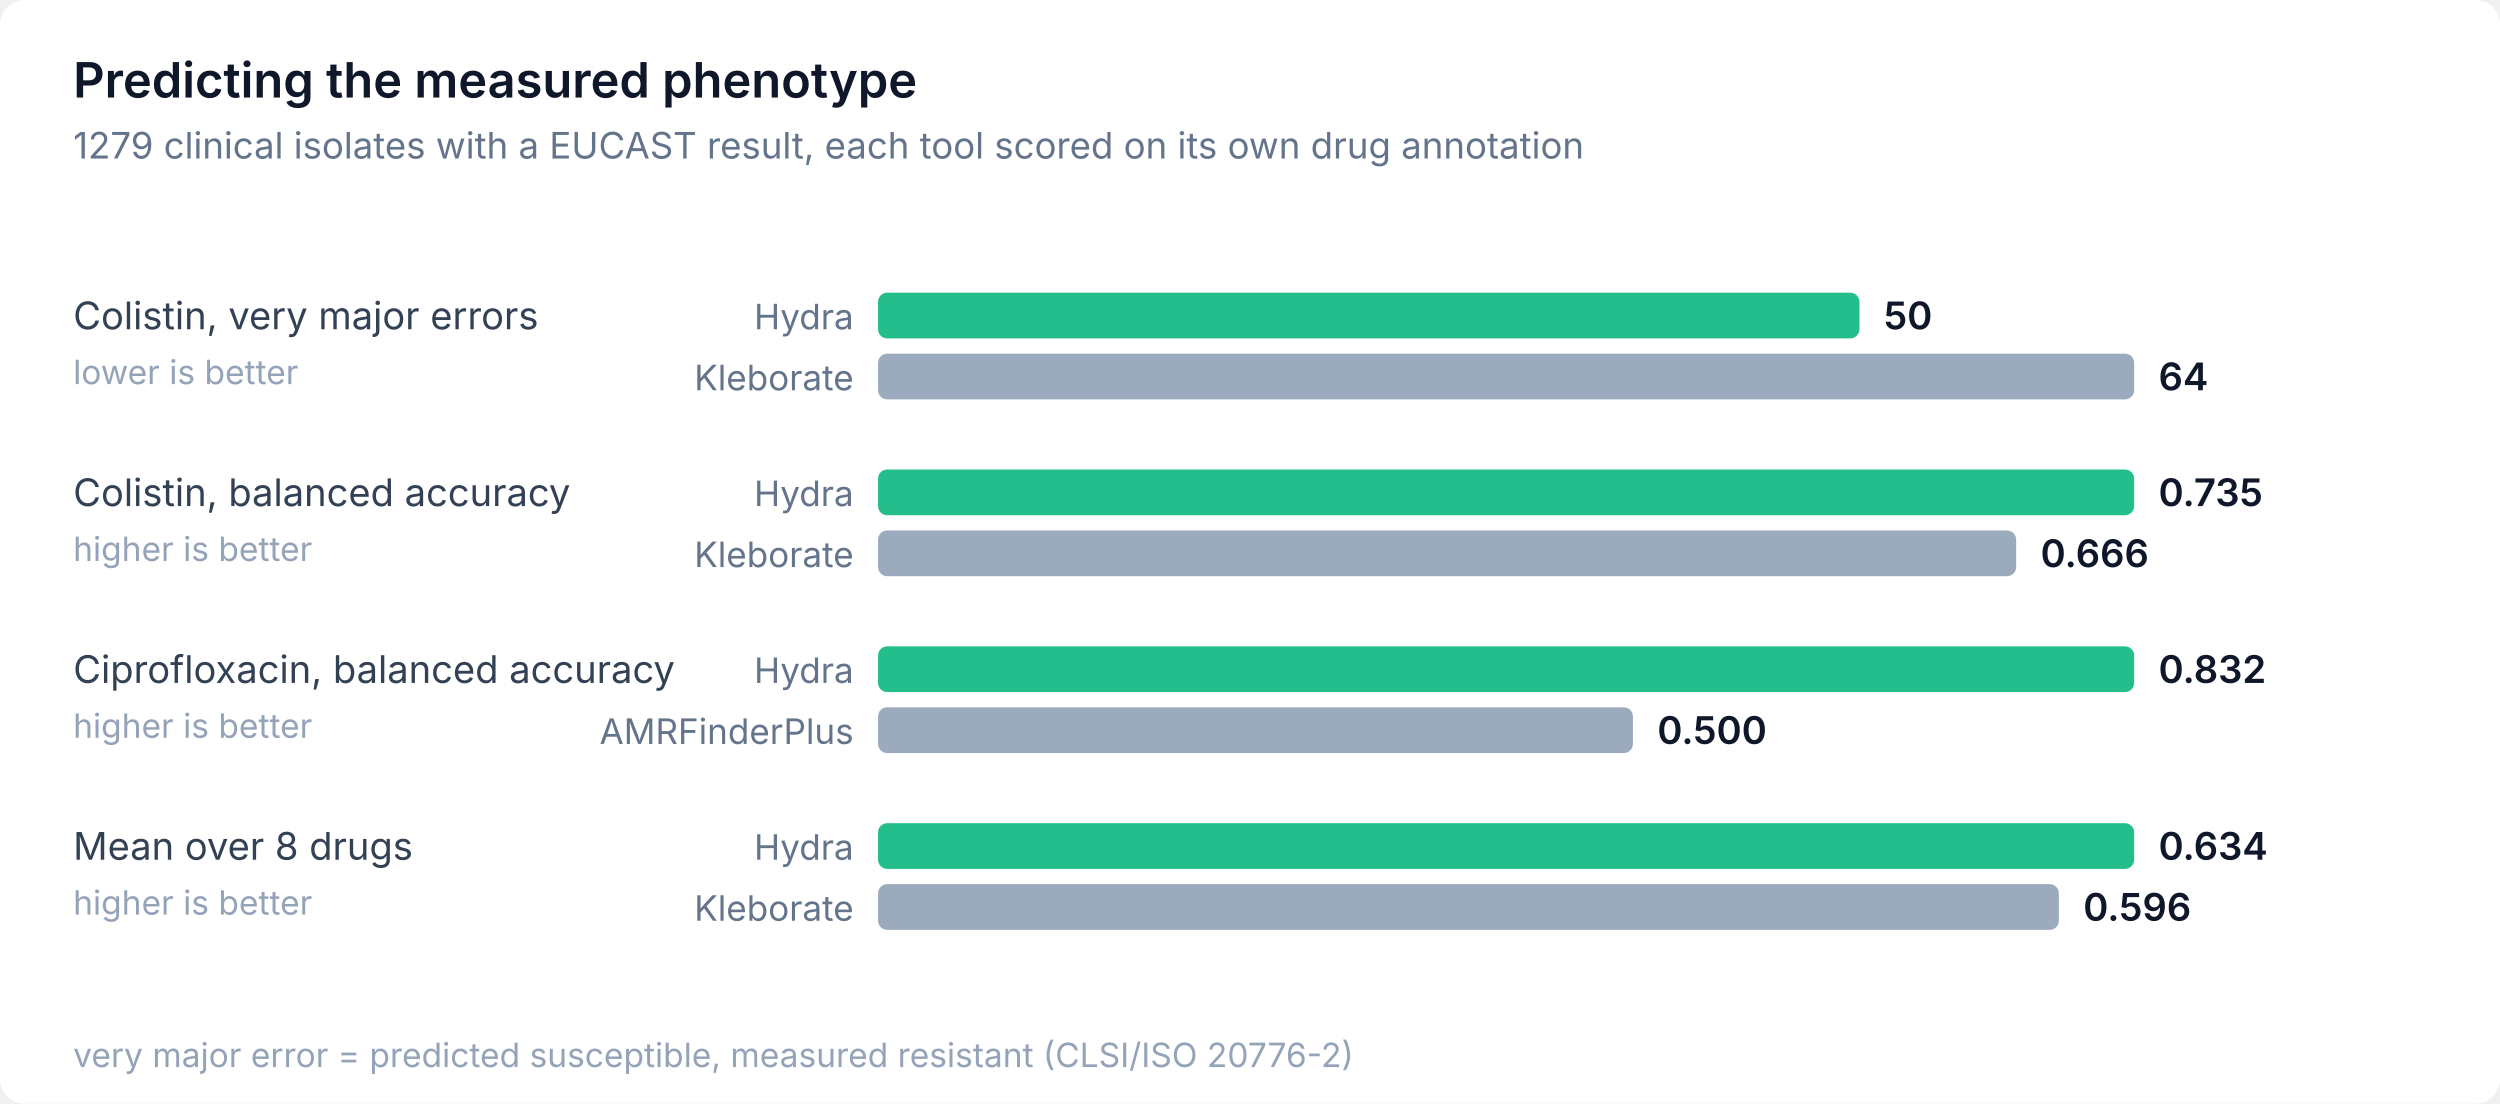
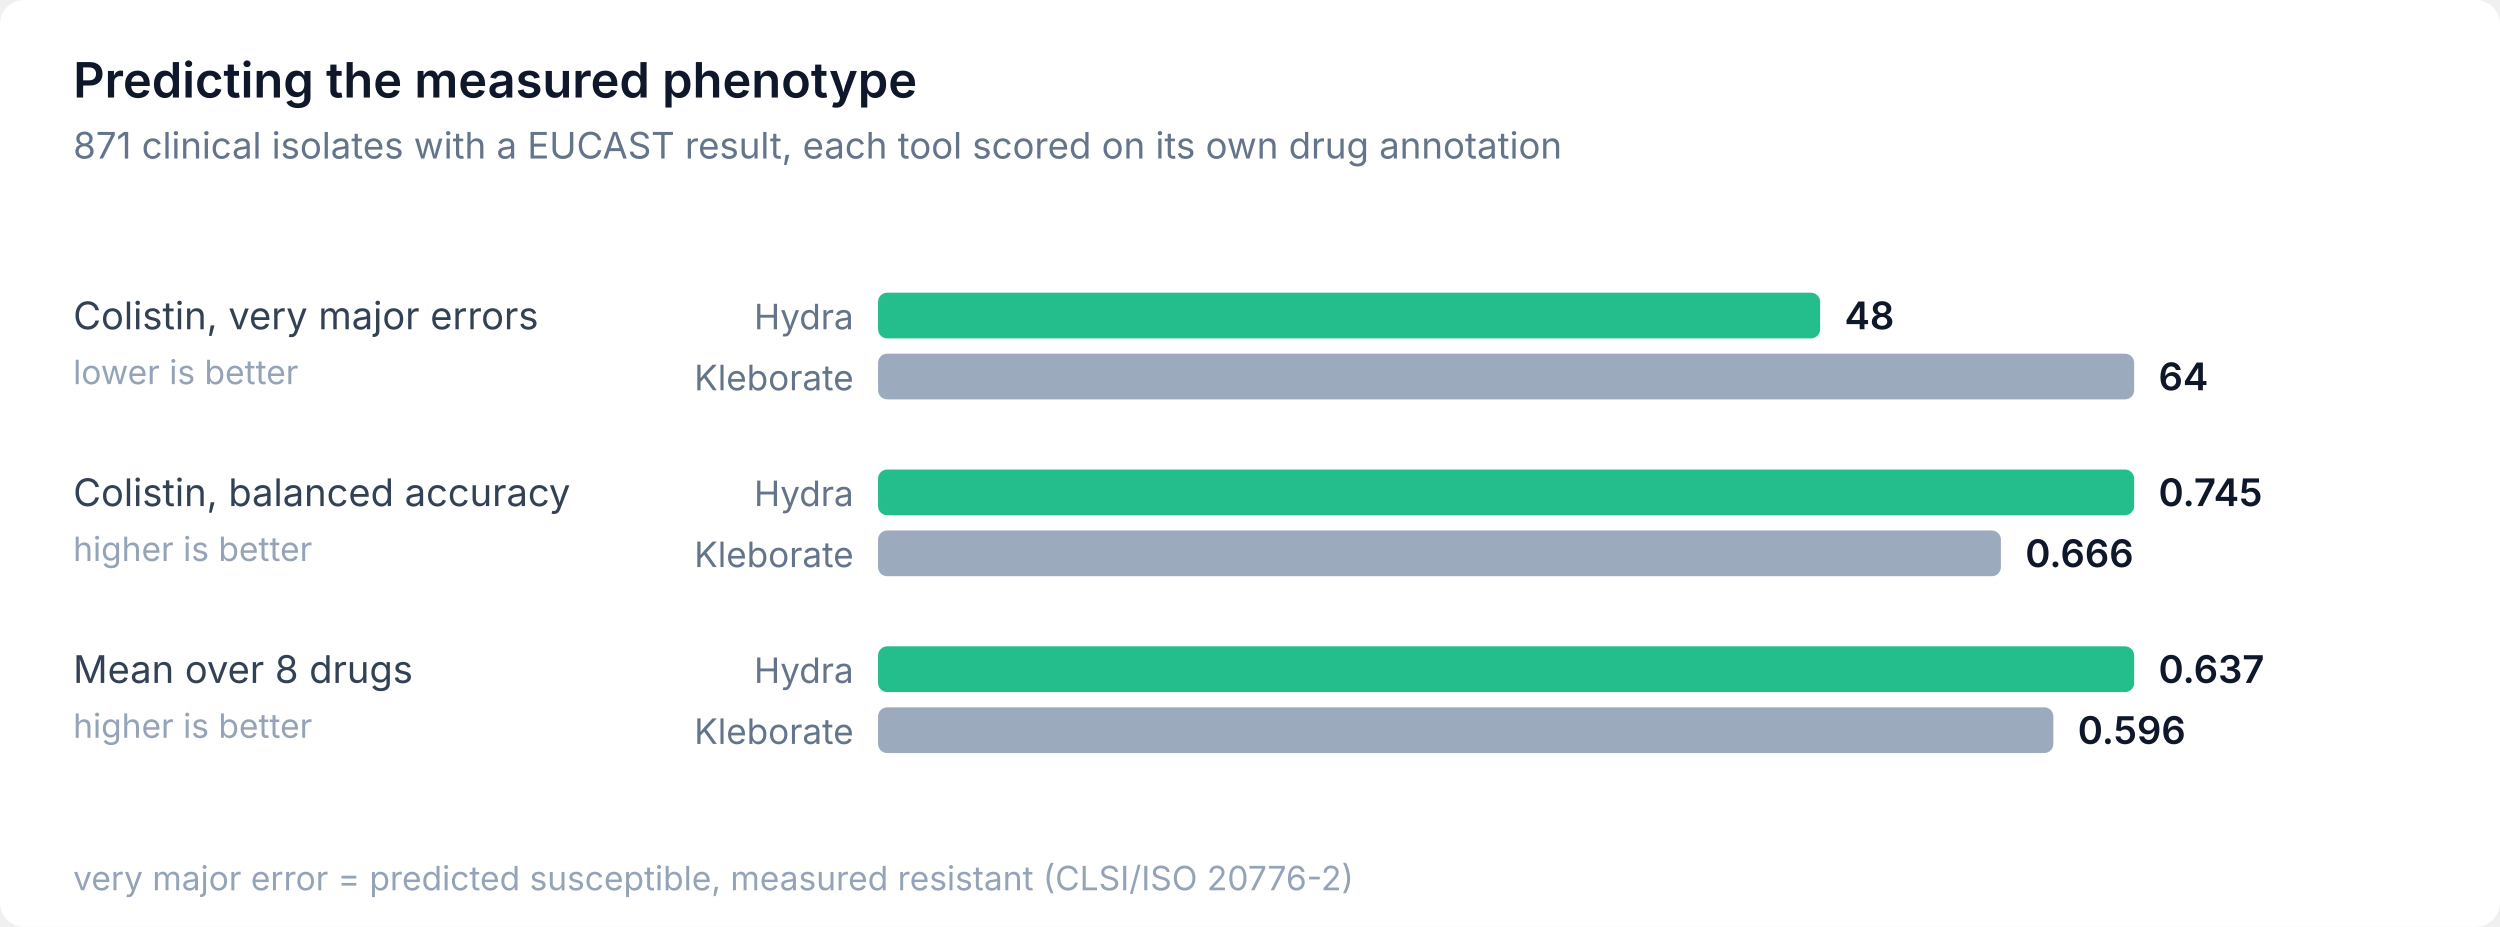
- <svg xmlns="http://www.w3.org/2000/svg" width="820" height="362" viewBox="0 0 820 362" role="img" aria-label="Predicting the measured phenotype">
+ <svg xmlns="http://www.w3.org/2000/svg" width="820" height="304" viewBox="0 0 820 304" role="img" aria-label="Predicting the measured phenotype">
  <style>
    .bg    { fill: #ffffff; }
    .ttl   { fill: #0f172a; font: 600 16px system-ui, -apple-system, Segoe UI, sans-serif; }
    .sub   { fill: #64748b; font: 400 12px system-ui, -apple-system, Segoe UI, sans-serif; }
    .lbl   { fill: #334155; font: 400 12.5px system-ui, -apple-system, Segoe UI, sans-serif; }
    .val   { fill: #0f172a; font: 600 12.5px system-ui, -apple-system, Segoe UI, sans-serif; }
    .mut   { fill: #64748b; font: 400 11.5px system-ui, -apple-system, Segoe UI, sans-serif; }
    .cap   { fill: #94a3b8; font: 400 11px system-ui, -apple-system, Segoe UI, sans-serif; }
    .badge { font: 700 10px system-ui, -apple-system, Segoe UI, sans-serif; fill: #ffffff; }
    .rule  { stroke: #e2e8f0; stroke-width: 1; }
    .axis  { stroke: #cbd5e1; stroke-width: 1; }
    @media (prefers-color-scheme: dark) {
      .bg   { fill: #0d1117; } .ttl { fill: #e6edf3; } .sub { fill: #8b949e; }
      .lbl  { fill: #c9d1d9; } .val { fill: #e6edf3; } .mut { fill: #8b949e; }
      .cap  { fill: #6e7681; } .rule { stroke: #21262d; } .axis { stroke: #30363d; }
    }
  </style>
-   <rect class="bg" width="820" height="362" rx="8" />
+   <rect class="bg" width="820" height="304" rx="8" />
  <text class="ttl" x="24" y="32">Predicting the measured phenotype</text>
-   <text class="sub" x="24" y="52">1279 clinical isolates with a EUCAST result, each tool scored on its own drug annotation</text>
+   <text class="sub" x="24" y="52">871 clinical isolates with a EUCAST result, each tool scored on its own drug annotation</text>
  <text class="lbl" x="24" y="108">Colistin, very major errors</text>
  <text class="cap" x="24" y="126">lower is better</text>
-   <rect x="288" y="96" width="321.9" height="15" rx="3" fill="#10b981" opacity="0.92" />
+   <rect x="288" y="96" width="309.0" height="15" rx="3" fill="#10b981" opacity="0.92" />
  <text class="mut" x="280" y="108" text-anchor="end">Hydra</text>
-   <text class="val" x="617.9" y="108">50</text>
+   <text class="val" x="605.0" y="108">48</text>
  <rect x="288" y="116" width="412.0" height="15" rx="3" fill="#94a3b8" opacity="0.92" />
  <text class="mut" x="280" y="128" text-anchor="end">Kleborate</text>
  <text class="val" x="708.0" y="128">64</text>
  <text class="lbl" x="24" y="166">Colistin, balanced accuracy</text>
  <text class="cap" x="24" y="184">higher is better</text>
  <rect x="288" y="154" width="412.0" height="15" rx="3" fill="#10b981" opacity="0.92" />
  <text class="mut" x="280" y="166" text-anchor="end">Hydra</text>
-   <text class="val" x="708.0" y="166">0.735</text>
-   <rect x="288" y="174" width="373.3" height="15" rx="3" fill="#94a3b8" opacity="0.92" />
+   <text class="val" x="708.0" y="166">0.745</text>
+   <rect x="288" y="174" width="368.3" height="15" rx="3" fill="#94a3b8" opacity="0.92" />
  <text class="mut" x="280" y="186" text-anchor="end">Kleborate</text>
-   <text class="val" x="669.3" y="186">0.666</text>
-   <text class="lbl" x="24" y="224">Ciprofloxacin, balanced accuracy</text>
+   <text class="val" x="664.3" y="186">0.666</text>
+   <text class="lbl" x="24" y="224">Mean over 8 drugs</text>
  <text class="cap" x="24" y="242">higher is better</text>
  <rect x="288" y="212" width="412.0" height="15" rx="3" fill="#10b981" opacity="0.92" />
  <text class="mut" x="280" y="224" text-anchor="end">Hydra</text>
-   <text class="val" x="708.0" y="224">0.832</text>
-   <rect x="288" y="232" width="247.6" height="15" rx="3" fill="#94a3b8" opacity="0.92" />
-   <text class="mut" x="280" y="244" text-anchor="end">AMRFinderPlus</text>
-   <text class="val" x="543.6" y="244">0.500</text>
-   <text class="lbl" x="24" y="282">Mean over 8 drugs</text>
-   <text class="cap" x="24" y="300">higher is better</text>
-   <rect x="288" y="270" width="412.0" height="15" rx="3" fill="#10b981" opacity="0.92" />
-   <text class="mut" x="280" y="282" text-anchor="end">Hydra</text>
-   <text class="val" x="708.0" y="282">0.634</text>
-   <rect x="288" y="290" width="387.3" height="15" rx="3" fill="#94a3b8" opacity="0.92" />
-   <text class="mut" x="280" y="302" text-anchor="end">Kleborate</text>
-   <text class="val" x="683.3" y="302">0.596</text>
-   <text class="cap" x="24" y="350">very major error = predicted susceptible, measured resistant (CLSI/ISO 20776-2)</text>
+   <text class="val" x="708.0" y="224">0.637</text>
+   <rect x="288" y="232" width="385.5" height="15" rx="3" fill="#94a3b8" opacity="0.92" />
+   <text class="mut" x="280" y="244" text-anchor="end">Kleborate</text>
+   <text class="val" x="681.5" y="244">0.596</text>
+   <text class="cap" x="24" y="292">very major error = predicted susceptible, measured resistant (CLSI/ISO 20776-2)</text>
</svg>
